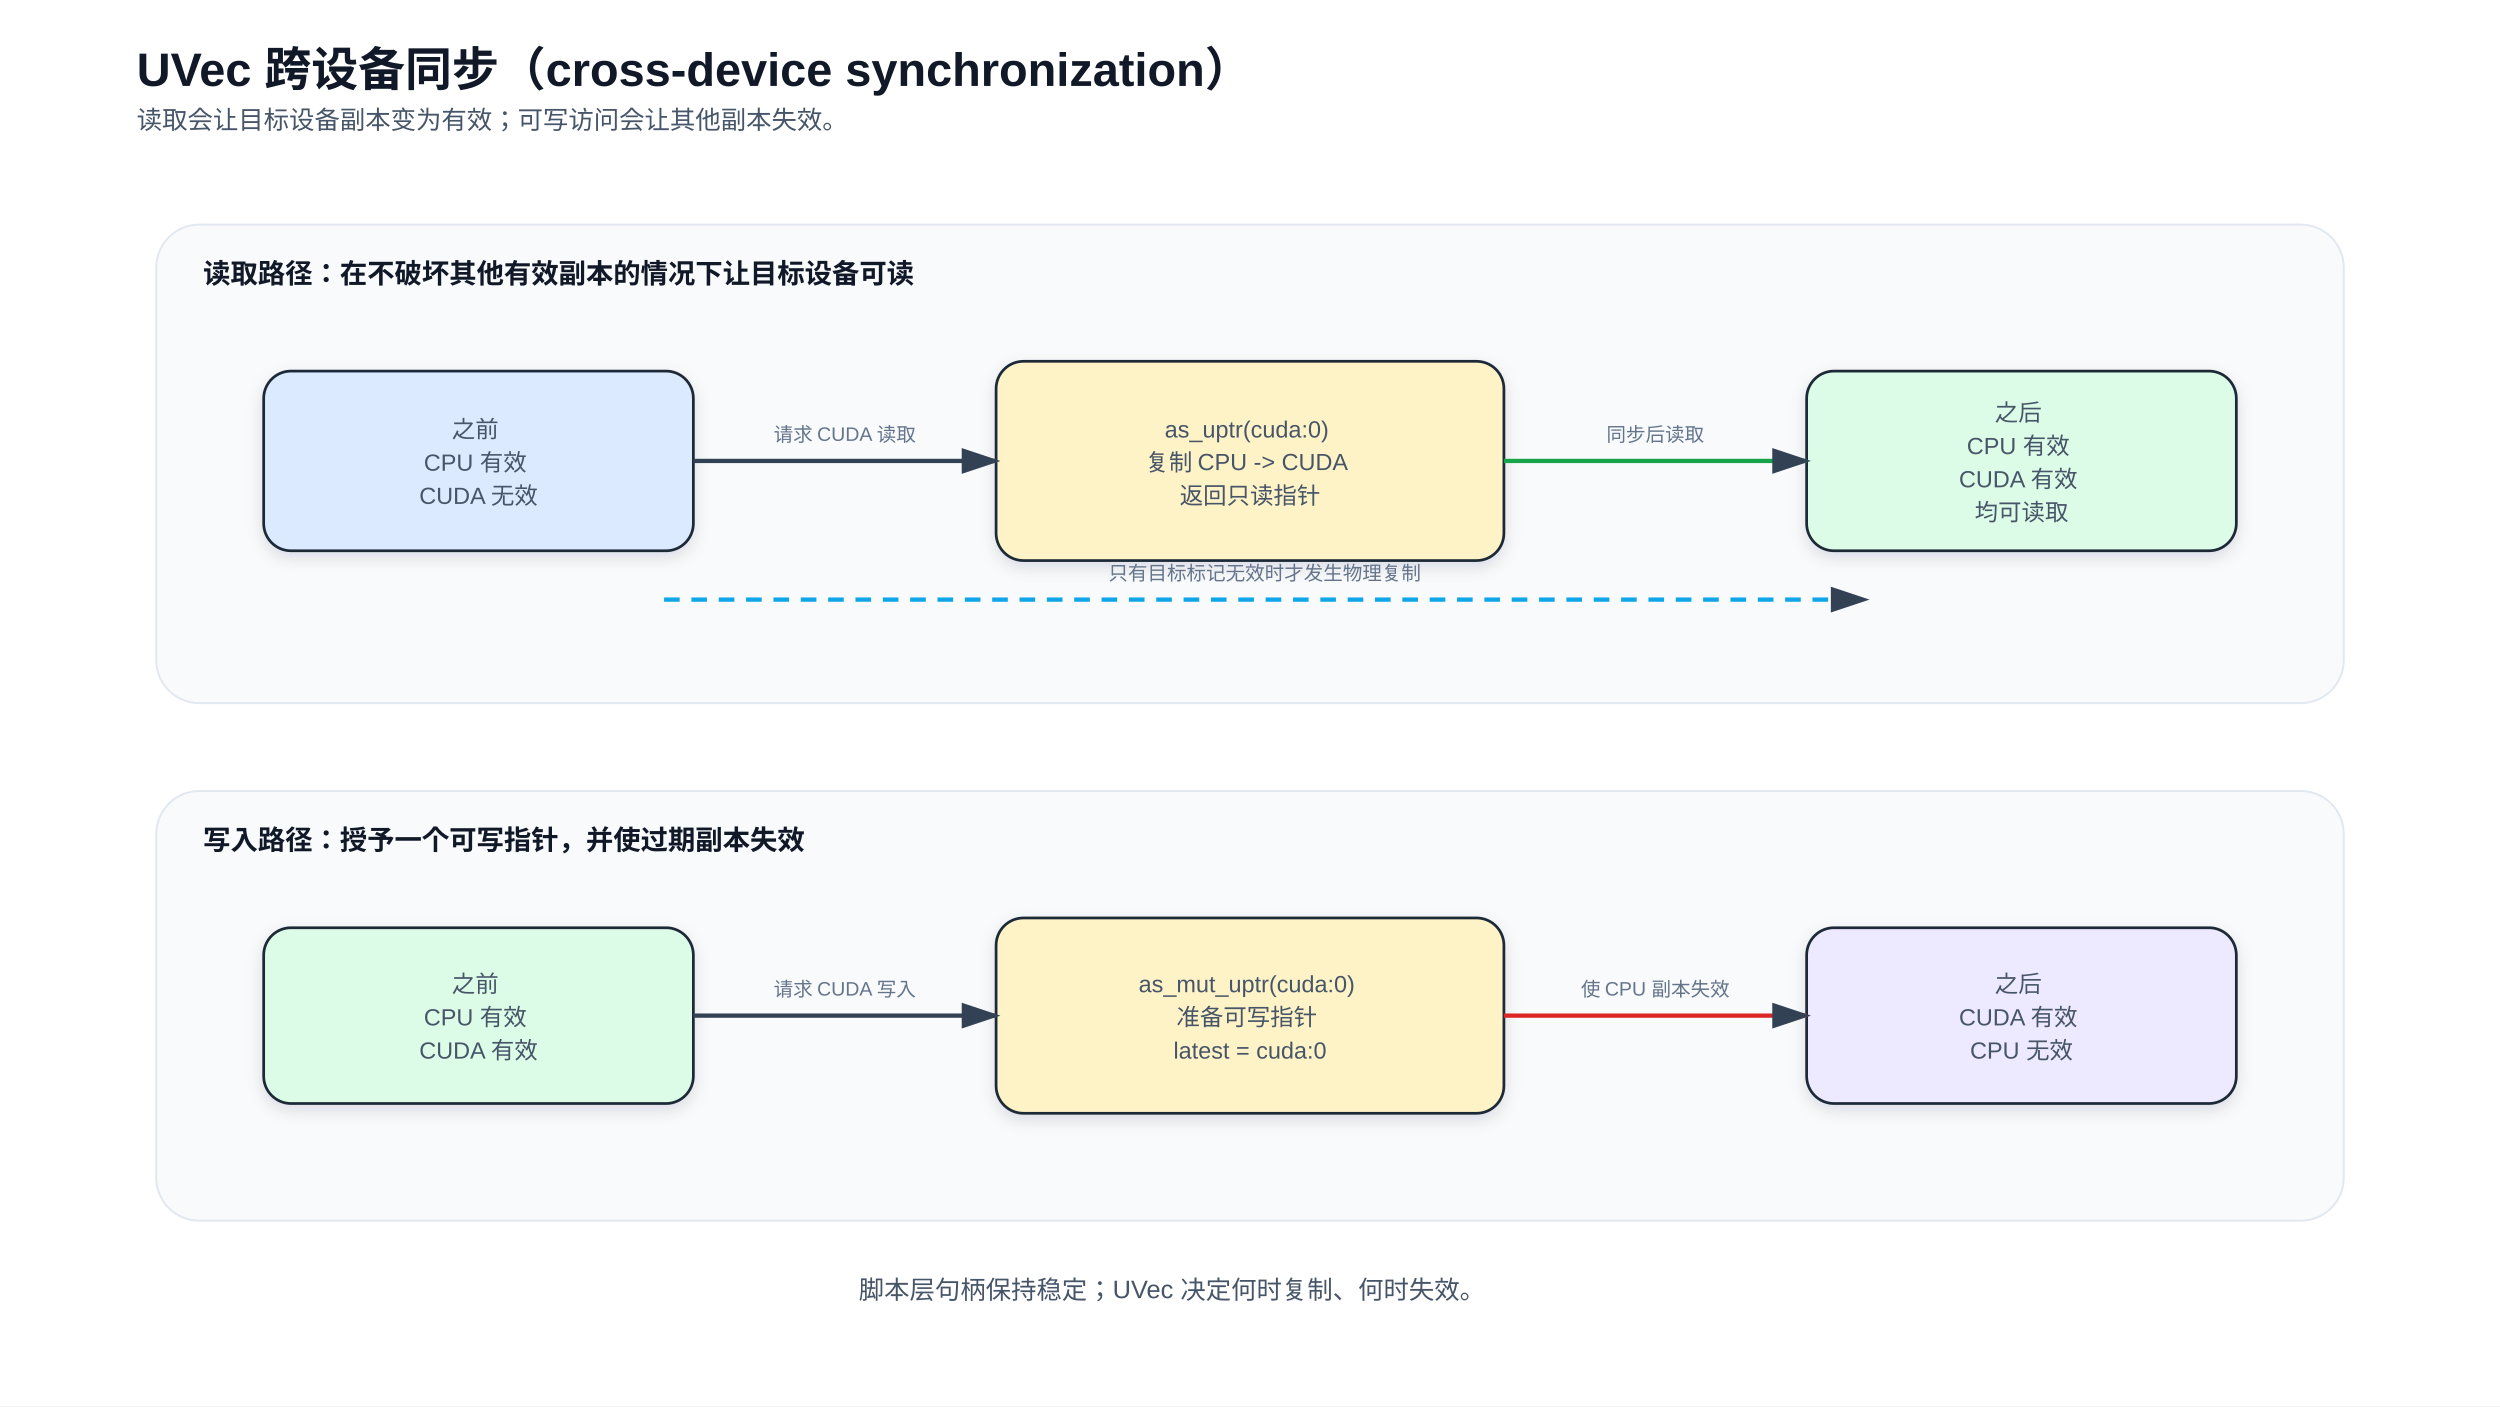
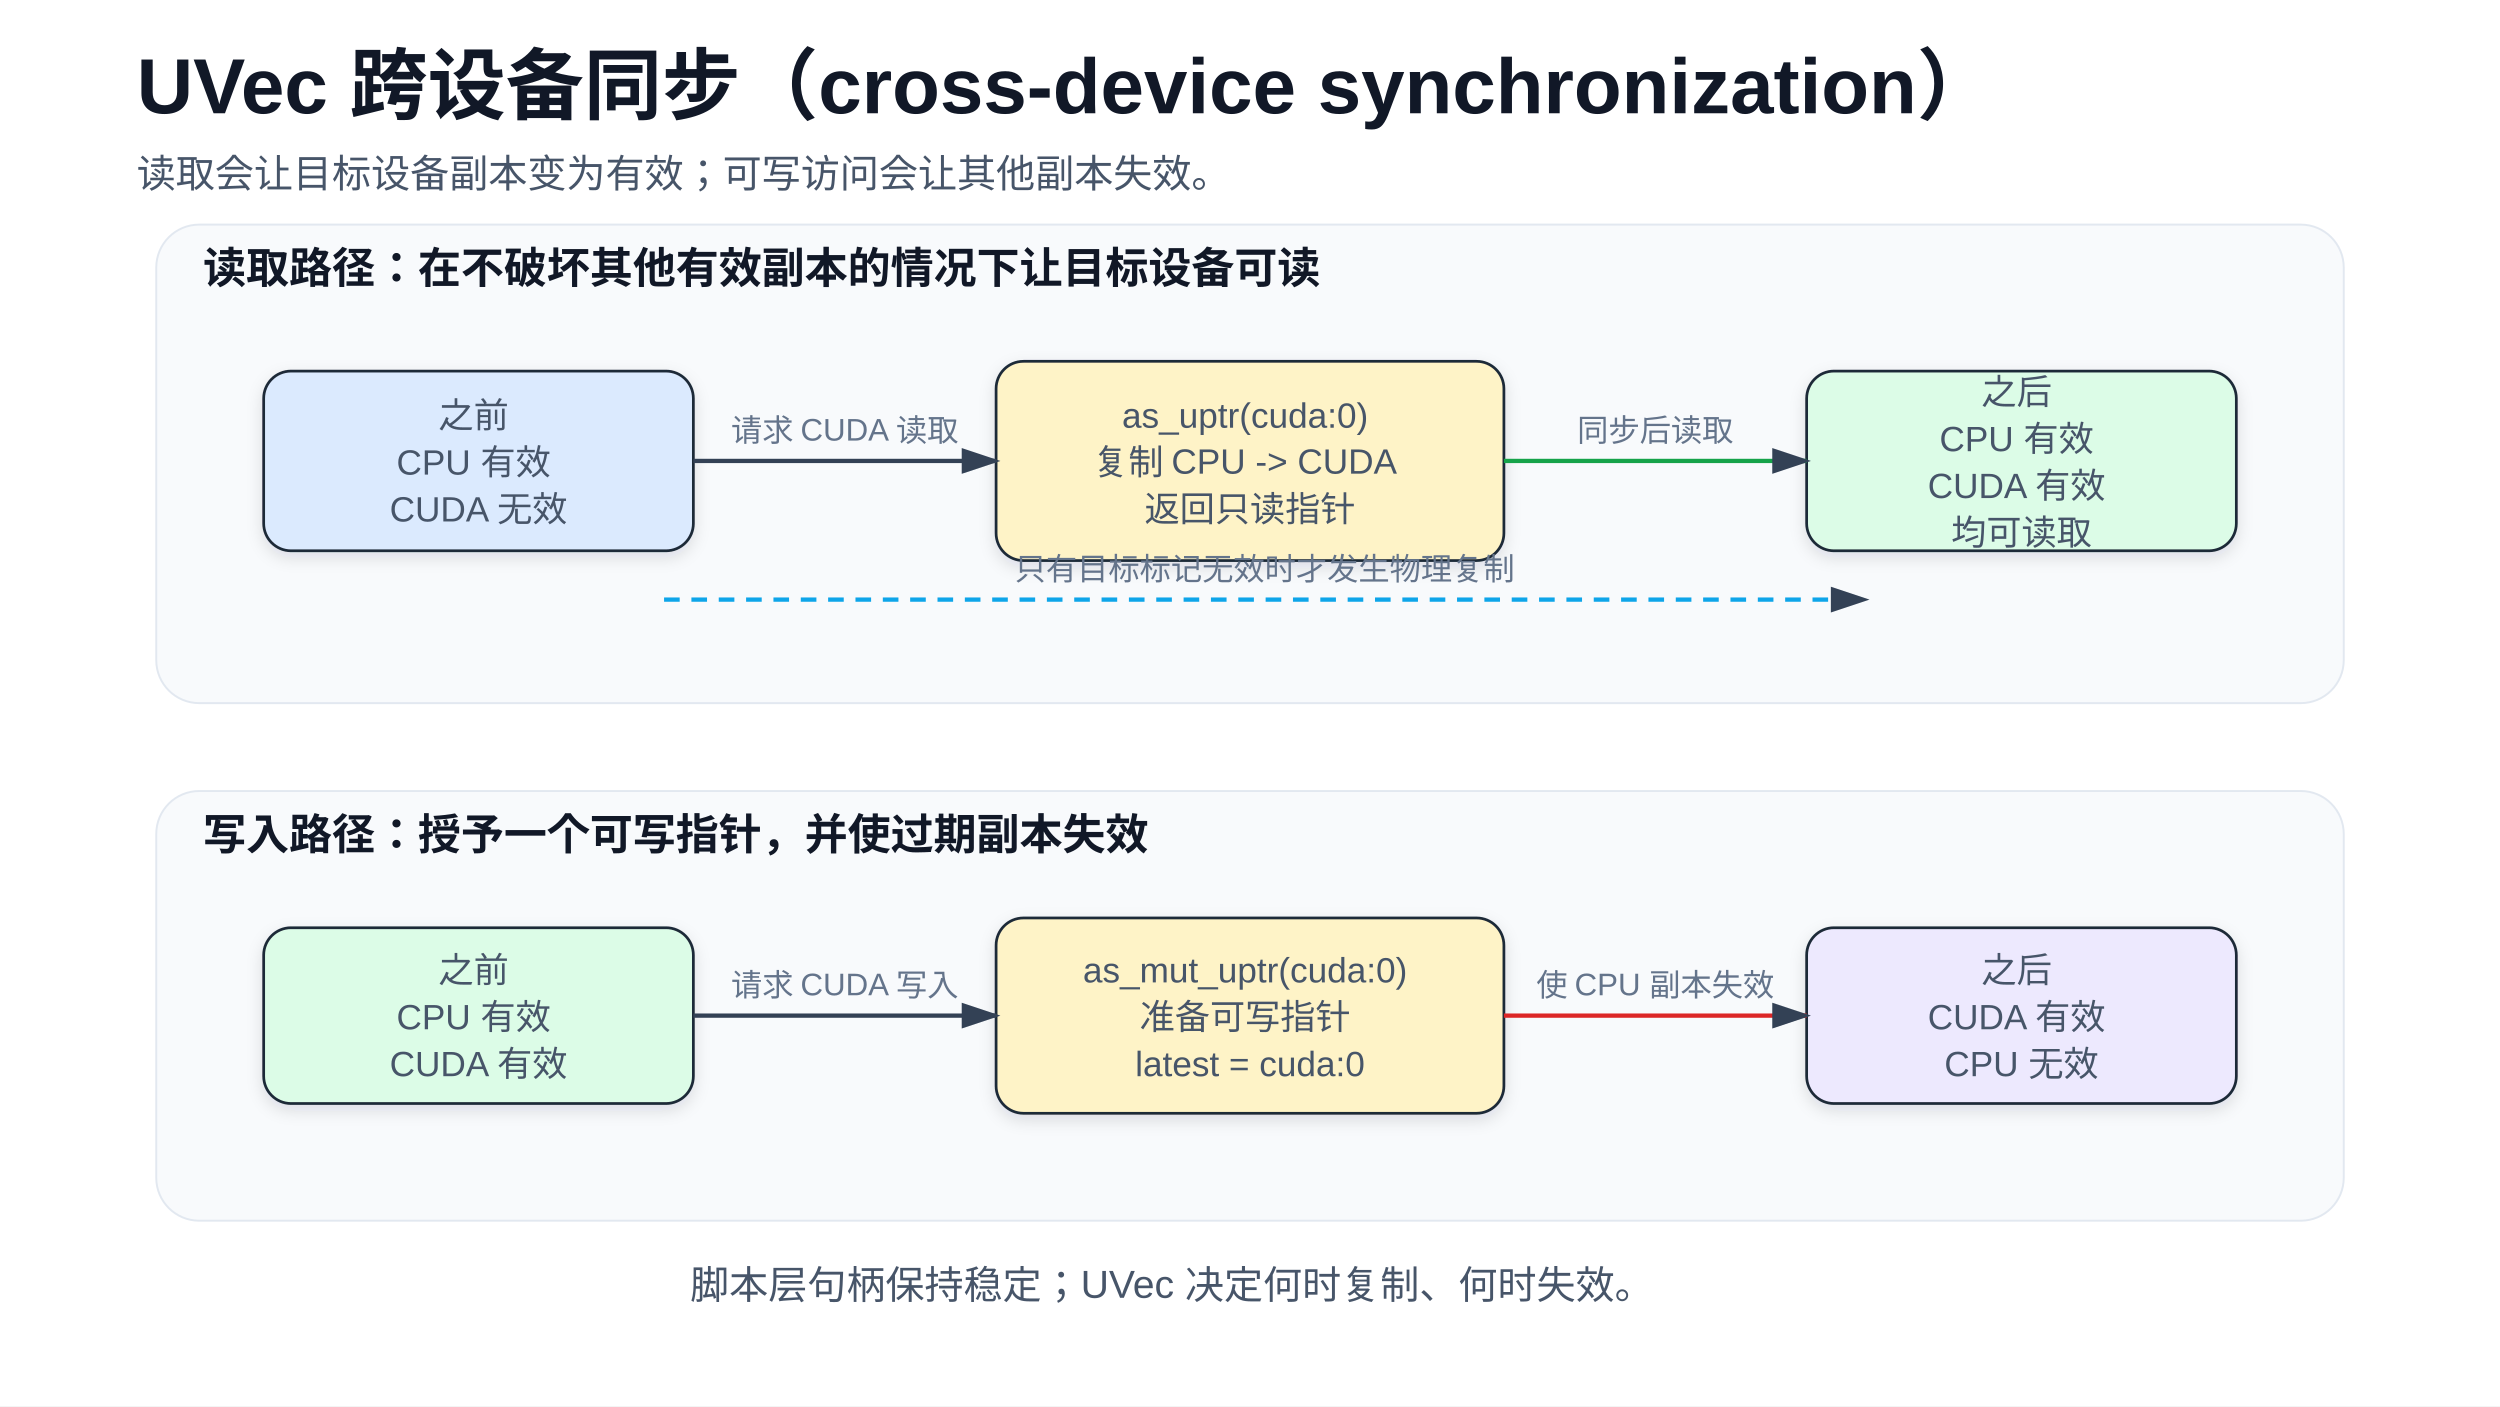
<svg xmlns="http://www.w3.org/2000/svg" width="1280" height="720" viewBox="0 0 1280 720" role="img">
  <style>
text{font-family:'AR PL UMing TW MBE','AR PL UMing CN','FandolHei','Microsoft YaHei','SimHei',Arial,Helvetica,sans-serif;fill:#111827;}
- .title{font-size:24px;font-weight:700;}
- .subtitle{font-size:13px;fill:#475569;}
- .label{font-size:14px;font-weight:700;}
- .small{font-size:12px;fill:#475569;}
- .tiny{font-size:10px;fill:#64748b;}
- .axis{font-size:12px;fill:#374151;}
+ .title{font-size:40px;font-weight:700;}
+ .subtitle{font-size:20px;fill:#475569;}
+ .label{font-size:22px;font-weight:700;}
+ .small{font-size:18px;fill:#475569;}
+ .tiny{font-size:16px;fill:#64748b;}
+ .axis{font-size:18px;fill:#374151;}
.box{stroke:#1f2937;stroke-width:1.4;rx:14;ry:14;}
</style>
  <defs>
    <marker id="arrow" markerWidth="10" markerHeight="10" refX="8" refY="3" orient="auto" markerUnits="strokeWidth">
      <path d="M0,0 L0,6 L9,3 z" fill="#334155" />
    </marker>
    <filter id="shadow" x="-10%" y="-10%" width="120%" height="130%">
      <feDropShadow dx="0" dy="3" stdDeviation="4" flood-color="#0f172a" flood-opacity="0.12" />
    </filter>
  </defs>
  <rect x="0" y="0" width="1280" height="720" fill="#ffffff" />
-   <text class="title" x="70.00" y="44.00" text-anchor="start">UVec 跨设备同步（cross-device synchronization）</text>
-   <text class="subtitle" x="70.00" y="66.00" text-anchor="start">读取会让目标设备副本变为有效；可写访问会让其他副本失效。</text>
+   <text class="title" x="70.00" y="58.00" text-anchor="start">UVec 跨设备同步（cross-device synchronization）</text>
+   <text class="subtitle" x="70.00" y="96.00" text-anchor="start">读取会让目标设备副本变为有效；可写访问会让其他副本失效。</text>
  <rect x="80" y="115" width="1120" height="245" rx="22" fill="#f8fafc" stroke="#e2e8f0" />
  <text class="label" x="104.00" y="145.00" text-anchor="start">读取路径：在不破坏其他有效副本的情况下让目标设备可读</text>
  <rect x="80" y="405" width="1120" height="220" rx="22" fill="#f8fafc" stroke="#e2e8f0" />
  <text class="label" x="104.00" y="435.00" text-anchor="start">写入路径：授予一个可写指针，并使过期副本失效</text>
  <rect class="box" x="135.00" y="190.00" width="220.00" height="92.00" fill="#dbeafe" stroke="#1f2937" filter="url(#shadow)" />
-   <text class="small" x="245.00" y="224.00" text-anchor="middle">
+   <text class="small" x="245.00" y="219.00" text-anchor="middle">
    <tspan x="245.00" dy="0.00">之前</tspan>
-     <tspan x="245.00" dy="17.00">CPU 有效</tspan>
-     <tspan x="245.00" dy="17.00">CUDA 无效</tspan>
+     <tspan x="245.00" dy="24.00">CPU 有效</tspan>
+     <tspan x="245.00" dy="24.00">CUDA 无效</tspan>
  </text>
  <rect class="box" x="510.00" y="185.00" width="260.00" height="102.00" fill="#fef3c7" stroke="#1f2937" filter="url(#shadow)" />
-   <text class="small" x="640.00" y="224.00" text-anchor="middle">
+   <text class="small" x="640.00" y="219.00" text-anchor="middle">
    <tspan x="640.00" dy="0.00">as_uptr(cuda:0)</tspan>
-     <tspan x="640.00" dy="17.00">复制 CPU -&gt; CUDA</tspan>
-     <tspan x="640.00" dy="17.00">返回只读指针</tspan>
+     <tspan x="640.00" dy="24.00">复制 CPU -&gt; CUDA</tspan>
+     <tspan x="640.00" dy="24.00">返回只读指针</tspan>
  </text>
  <rect class="box" x="925.00" y="190.00" width="220.00" height="92.00" fill="#dcfce7" stroke="#1f2937" filter="url(#shadow)" />
-   <text class="small" x="1035.00" y="215.50" text-anchor="middle">
+   <text class="small" x="1035.00" y="207.00" text-anchor="middle">
    <tspan x="1035.00" dy="0.00">之后</tspan>
-     <tspan x="1035.00" dy="17.00">CPU 有效</tspan>
-     <tspan x="1035.00" dy="17.00">CUDA 有效</tspan>
-     <tspan x="1035.00" dy="17.00">均可读取</tspan>
+     <tspan x="1035.00" dy="24.00">CPU 有效</tspan>
+     <tspan x="1035.00" dy="24.00">CUDA 有效</tspan>
+     <tspan x="1035.00" dy="24.00">均可读取</tspan>
  </text>
  <line x1="355.00" y1="236.00" x2="510.00" y2="236.00" stroke="#334155" stroke-width="2.2" marker-end="url(#arrow)" />
  <text class="tiny" x="432.50" y="226.00" text-anchor="middle">请求 CUDA 读取</text>
  <line x1="770.00" y1="236.00" x2="925.00" y2="236.00" stroke="#16a34a" stroke-width="2.2" marker-end="url(#arrow)" />
  <text class="tiny" x="847.50" y="226.00" text-anchor="middle">同步后读取</text>
  <line x1="340.00" y1="307.00" x2="955.00" y2="307.00" stroke="#0ea5e9" stroke-width="2.2" stroke-dasharray="8 6" marker-end="url(#arrow)" />
  <text class="tiny" x="647.50" y="297.00" text-anchor="middle">只有目标标记无效时才发生物理复制</text>
  <rect class="box" x="135.00" y="475.00" width="220.00" height="90.00" fill="#dcfce7" stroke="#1f2937" filter="url(#shadow)" />
-   <text class="small" x="245.00" y="508.00" text-anchor="middle">
+   <text class="small" x="245.00" y="503.00" text-anchor="middle">
    <tspan x="245.00" dy="0.00">之前</tspan>
-     <tspan x="245.00" dy="17.00">CPU 有效</tspan>
-     <tspan x="245.00" dy="17.00">CUDA 有效</tspan>
+     <tspan x="245.00" dy="24.00">CPU 有效</tspan>
+     <tspan x="245.00" dy="24.00">CUDA 有效</tspan>
  </text>
  <rect class="box" x="510.00" y="470.00" width="260.00" height="100.00" fill="#fef3c7" stroke="#1f2937" filter="url(#shadow)" />
-   <text class="small" x="640.00" y="508.00" text-anchor="middle">
+   <text class="small" x="640.00" y="503.00" text-anchor="middle">
    <tspan x="640.00" dy="0.00">as_mut_uptr(cuda:0)</tspan>
-     <tspan x="640.00" dy="17.00">准备可写指针</tspan>
-     <tspan x="640.00" dy="17.00">latest = cuda:0</tspan>
+     <tspan x="640.00" dy="24.00">准备可写指针</tspan>
+     <tspan x="640.00" dy="24.00">latest = cuda:0</tspan>
  </text>
  <rect class="box" x="925.00" y="475.00" width="220.00" height="90.00" fill="#ede9fe" stroke="#1f2937" filter="url(#shadow)" />
-   <text class="small" x="1035.00" y="508.00" text-anchor="middle">
+   <text class="small" x="1035.00" y="503.00" text-anchor="middle">
    <tspan x="1035.00" dy="0.00">之后</tspan>
-     <tspan x="1035.00" dy="17.00">CUDA 有效</tspan>
-     <tspan x="1035.00" dy="17.00">CPU 无效</tspan>
+     <tspan x="1035.00" dy="24.00">CUDA 有效</tspan>
+     <tspan x="1035.00" dy="24.00">CPU 无效</tspan>
  </text>
  <line x1="355.00" y1="520.00" x2="510.00" y2="520.00" stroke="#334155" stroke-width="2.2" marker-end="url(#arrow)" />
  <text class="tiny" x="432.50" y="510.00" text-anchor="middle">请求 CUDA 写入</text>
  <line x1="770.00" y1="520.00" x2="925.00" y2="520.00" stroke="#dc2626" stroke-width="2.2" marker-end="url(#arrow)" />
  <text class="tiny" x="847.50" y="510.00" text-anchor="middle">使 CPU 副本失效</text>
  <text class="subtitle" x="600.00" y="665.00" text-anchor="middle">脚本层句柄保持稳定；UVec 决定何时复制、何时失效。</text>
</svg>
